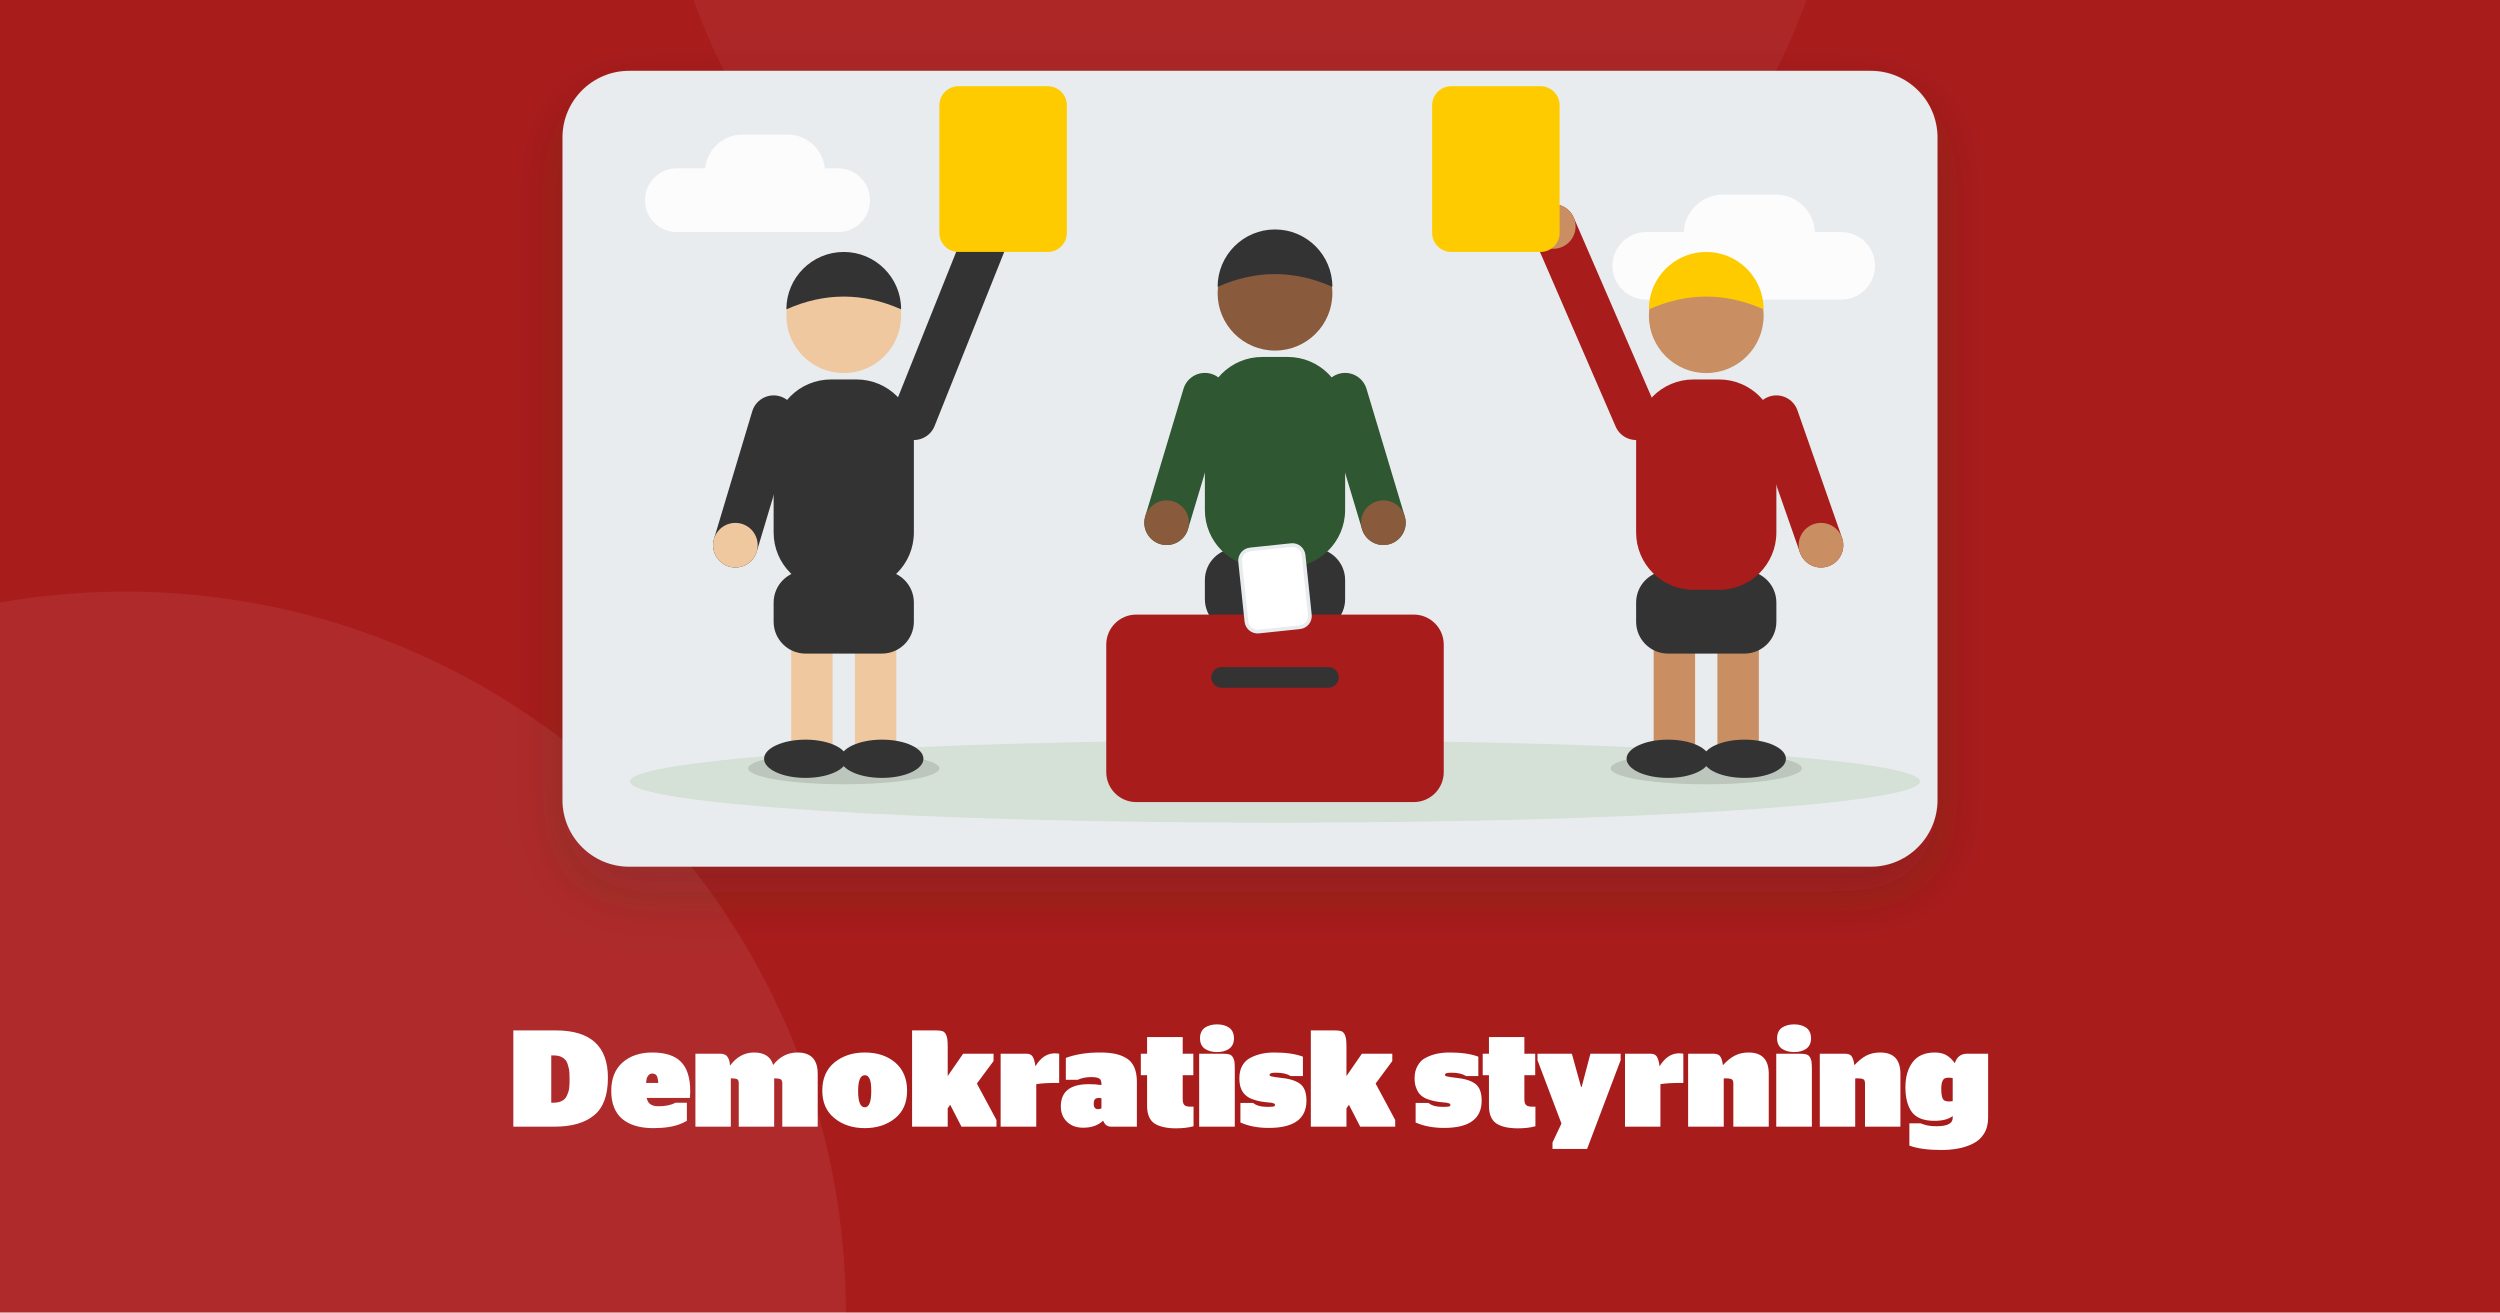
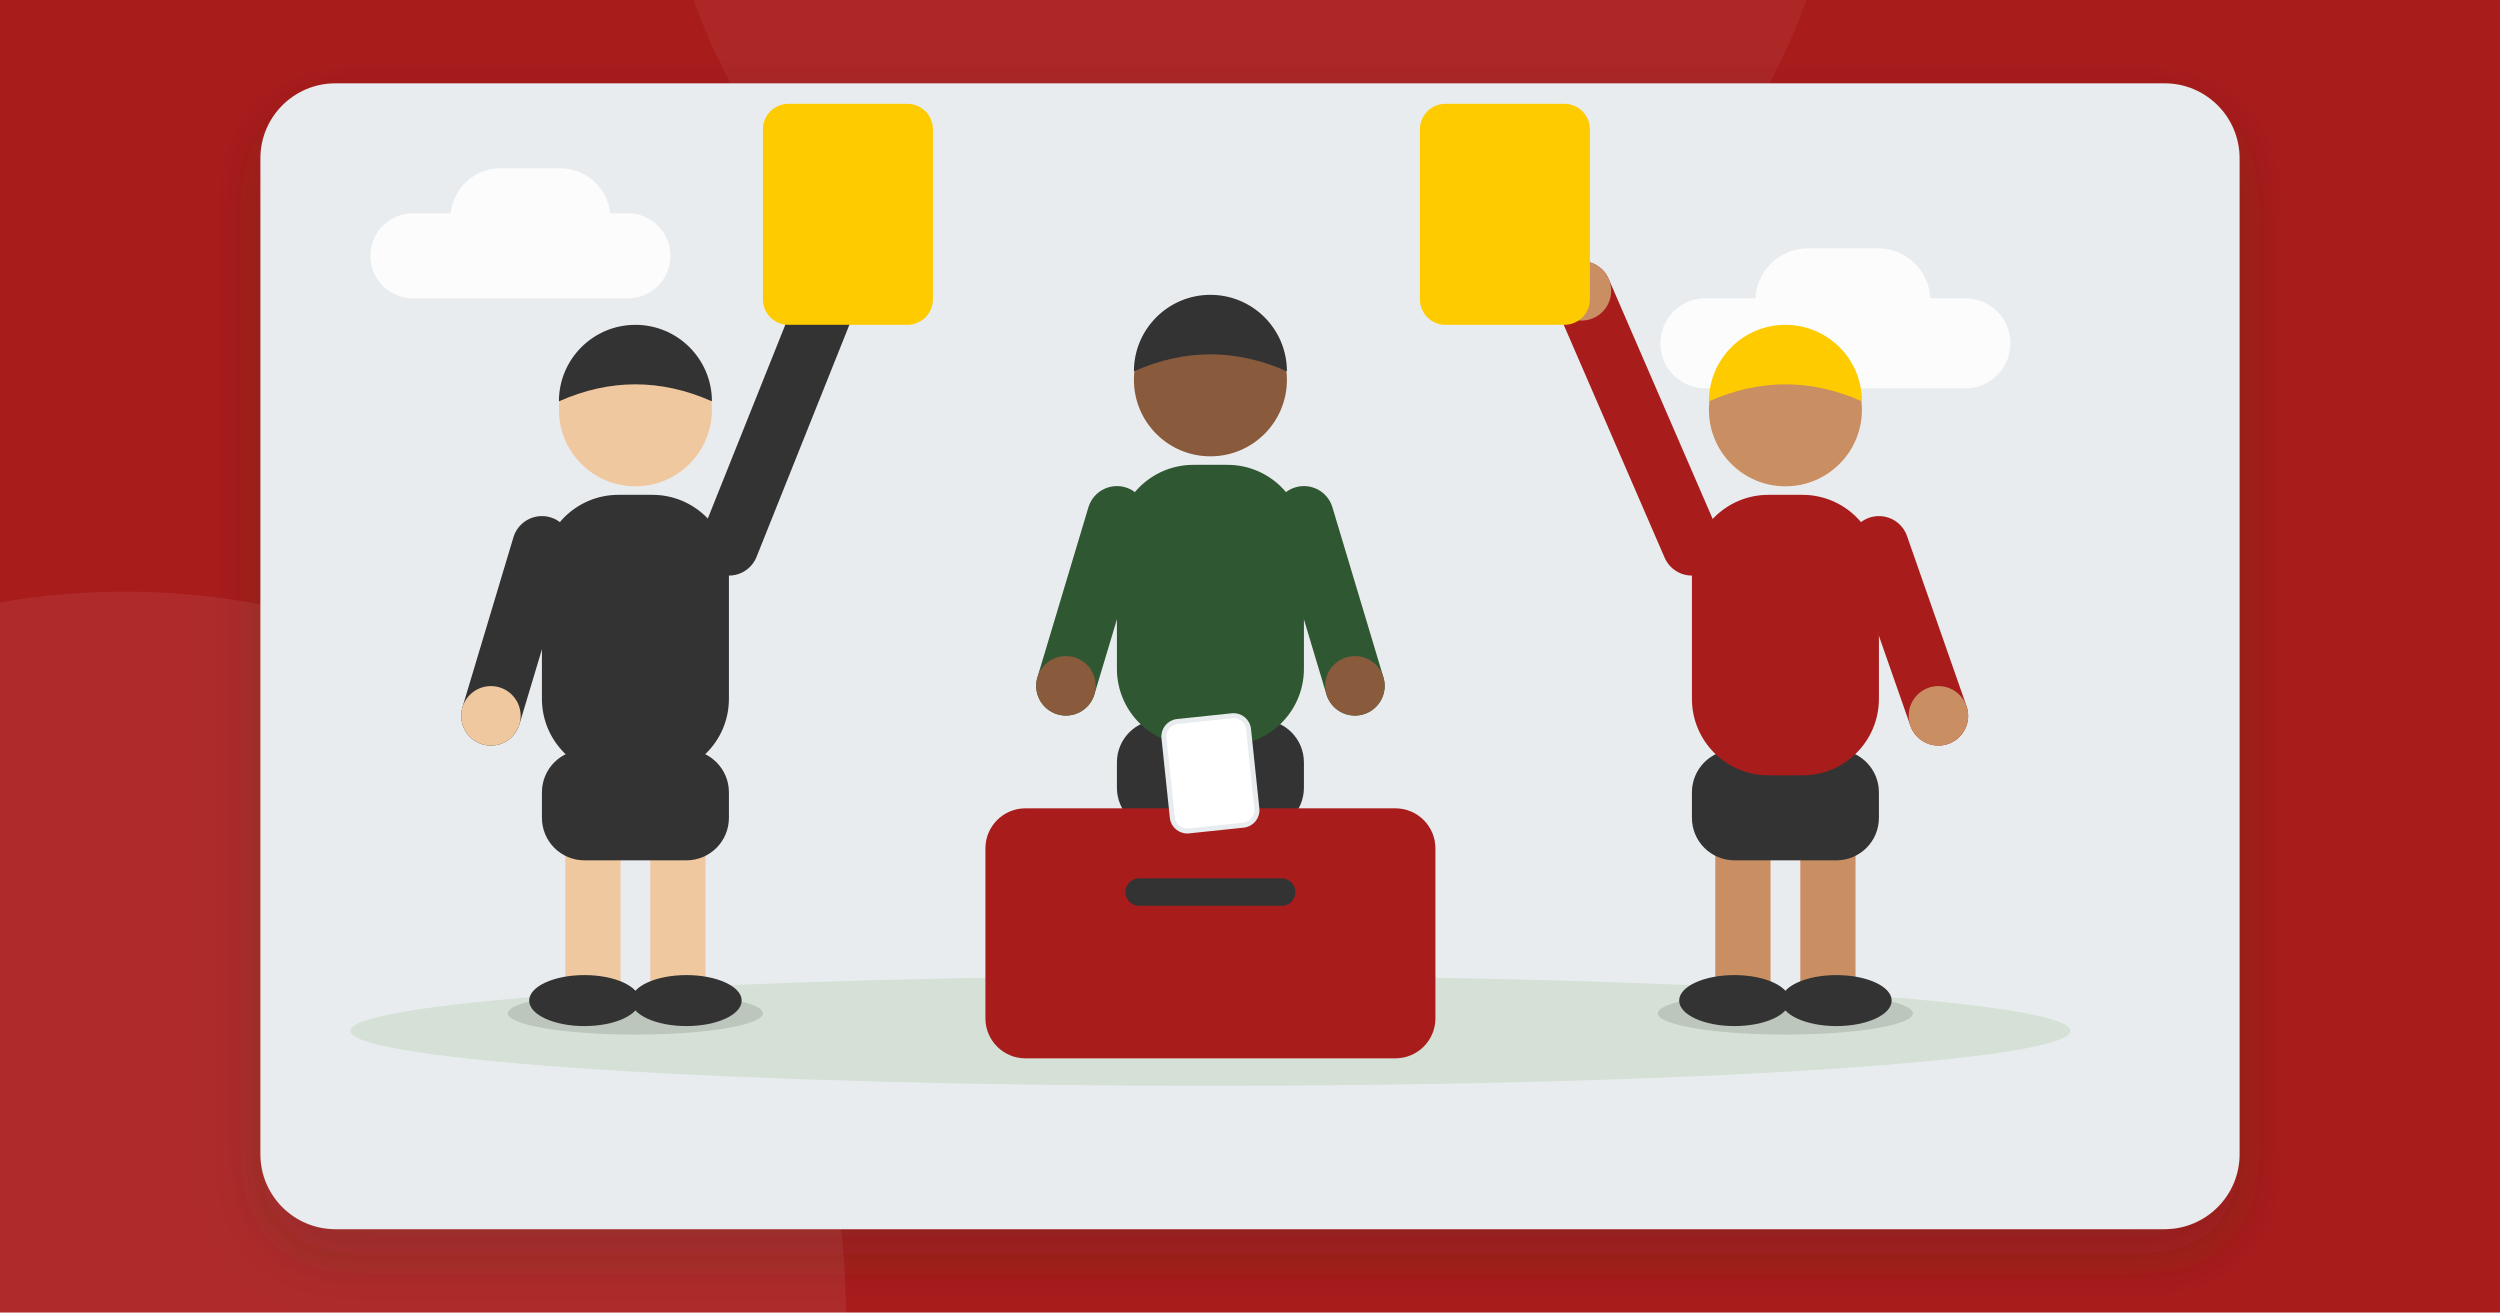
<svg xmlns="http://www.w3.org/2000/svg" viewBox="0 0 1200 630" width="1200" height="630" role="img" aria-label="Demokratisk styrning">
  <defs>
    <filter id="sh" x="-20%" y="-20%" width="140%" height="160%">
      <feDropShadow dx="0" dy="12" stdDeviation="14" flood-color="#1F3A22" flood-opacity="0.2" />
    </filter>
  </defs>
  <rect width="1200" height="630" fill="#A91C1C" />
  <circle cx="60" cy="630" r="346" fill="#FFFFFF" opacity=".07" />
  <circle cx="600" cy="-94" r="283" fill="#FFFFFF" opacity=".05" />
-   <rect x="270" y="34" width="660" height="382" rx="32" fill="#E9ECEE" filter="url(#sh)" />
+   <rect x="125" y="40" width="950" height="550" rx="36" fill="#E9ECEE" filter="url(#sh)" />
  <clipPath id="pc">
-     <rect x="270" y="34" width="660" height="382" rx="32" />
+     <rect x="125" y="40" width="950" height="550" rx="36" />
  </clipPath>
  <g clip-path="url(#pc)">
-     <g transform="translate(270,34) scale(0.9)">
+     <g transform="translate(125,40) scale(1.2)">
      <g fill="#FFFFFF" opacity=".85">
        <rect x="44" y="52" width="120" height="34" rx="17" />
        <rect x="76" y="34" width="64" height="40" rx="20" />
        <rect x="560" y="86" width="140" height="36" rx="18" />
        <rect x="598" y="66" width="70" height="42" rx="21" />
      </g>
      <ellipse cx="380" cy="379" rx="344" ry="22" fill="#D5E0D6" />
      <g transform="translate(150,372) scale(1.7)">
        <ellipse cx="0" cy="0" rx="30" ry="5" fill="#000" opacity=".12" />
        <path d="M-10,-44 V-6 M10,-44 V-6" stroke="#F0C8A0" stroke-width="13" stroke-linecap="round" fill="none" />
        <ellipse cx="-12" cy="-3" rx="13" ry="6" fill="#333333" />
        <ellipse cx="12" cy="-3" rx="13" ry="6" fill="#333333" />
        <rect x="-22" y="-62" width="44" height="26" rx="10" fill="#333333" />
        <rect x="-22" y="-122" width="44" height="66" rx="18" fill="#333333" />
        <path d="M-22,-110 L-34,-70" stroke="#333333" stroke-width="14" stroke-linecap="round" fill="none" />
        <circle cx="-34" cy="-70" r="7" fill="#F0C8A0" />
        <path d="M22,-110 L46,-170" stroke="#333333" stroke-width="14" stroke-linecap="round" fill="none" />
        <circle cx="46" cy="-170" r="7" fill="#F0C8A0" />
        <rect x="30" y="-214" width="40" height="52" rx="6" fill="#FECB00" />
        <circle cx="0" cy="-142" r="18" fill="#F0C8A0" />
        <path d="M-18,-144 A18,18 0 0 1 18,-144 Q0,-152 -18,-144 Z" fill="#333333" />
      </g>
      <g transform="translate(610,372) scale(1.7)">
        <ellipse cx="0" cy="0" rx="30" ry="5" fill="#000" opacity=".12" />
        <path d="M-10,-44 V-6 M10,-44 V-6" stroke="#C98F62" stroke-width="13" stroke-linecap="round" fill="none" />
        <ellipse cx="-12" cy="-3" rx="13" ry="6" fill="#333333" />
        <ellipse cx="12" cy="-3" rx="13" ry="6" fill="#333333" />
        <rect x="-22" y="-62" width="44" height="26" rx="10" fill="#333333" />
        <rect x="-22" y="-122" width="44" height="66" rx="18" fill="#A91C1C" />
        <path d="M-22,-110 L-48,-170" stroke="#A91C1C" stroke-width="14" stroke-linecap="round" fill="none" />
        <circle cx="-48" cy="-170" r="7" fill="#C98F62" />
        <path d="M22,-110 L36,-70" stroke="#A91C1C" stroke-width="14" stroke-linecap="round" fill="none" />
        <circle cx="36" cy="-70" r="7" fill="#C98F62" />
        <rect x="-86" y="-214" width="40" height="52" rx="6" fill="#FECB00" />
        <circle cx="0" cy="-142" r="18" fill="#C98F62" />
        <path d="M-18,-144 A18,18 0 0 1 18,-144 Q0,-152 -18,-144 Z" fill="#FECB00" />
      </g>
      <g transform="translate(380,360) scale(1.7)">
        <ellipse cx="0" cy="0" rx="30" ry="5" fill="#000" opacity=".12" />
        <path d="M-10,-44 V-6 M10,-44 V-6" stroke="#8A5A3C" stroke-width="13" stroke-linecap="round" fill="none" />
        <ellipse cx="-12" cy="-3" rx="13" ry="6" fill="#333333" />
        <ellipse cx="12" cy="-3" rx="13" ry="6" fill="#333333" />
        <rect x="-22" y="-62" width="44" height="26" rx="10" fill="#333333" />
        <rect x="-22" y="-122" width="44" height="66" rx="18" fill="#2F5731" />
        <path d="M-22,-110 L-34,-70" stroke="#2F5731" stroke-width="14" stroke-linecap="round" fill="none" />
        <circle cx="-34" cy="-70" r="7" fill="#8A5A3C" />
        <path d="M22,-110 L34,-70" stroke="#2F5731" stroke-width="14" stroke-linecap="round" fill="none" />
        <circle cx="34" cy="-70" r="7" fill="#8A5A3C" />
        <circle cx="0" cy="-142" r="18" fill="#8A5A3C" />
        <path d="M-18,-144 A18,18 0 0 1 18,-144 Q0,-152 -18,-144 Z" fill="#333333" />
      </g>
      <rect x="290" y="290" width="180" height="100" rx="16" fill="#A91C1C" />
      <rect x="346" y="318" width="68" height="11" rx="5.5" fill="#333333" />
      <g transform="rotate(-6 380 276)">
        <rect x="363" y="254" width="34" height="44" rx="6" fill="#FFFFFF" stroke="#E9ECEE" stroke-width="2" />
      </g>
    </g>
  </g>
-   <path d="M246.4 540.8V494.6H266.8Q291.8 494.6 291.8 517.3Q291.8 529.9 285.2 535.3Q278.6 540.8 266.2 540.8ZM264.6 529.3H265.6Q268.2 529.3 269.8 528.4Q271.5 527.5 272.2 525.7Q273 524 273.2 522.3Q273.4 520.6 273.4 518.1Q273.4 516.1 273.3 514.7Q273.2 513.2 272.7 511.6Q272.3 509.9 271.5 508.9Q270.7 507.9 269.2 507.2Q267.7 506.6 265.6 506.6H264.6ZM331.1 527H310.4Q310.9 529.3 312.3 530.1Q313.6 531 316.1 531Q321.1 531 324.3 529.3H329.7V538Q328.3 538.8 326.8 539.4Q321.9 541.5 313.5 541.5Q304 541.5 298.7 537.1Q293.4 532.6 293.4 523.6Q293.4 514.8 298.8 510Q304.3 505.2 313.1 505.2Q322.5 505.2 326.9 509.7Q331.3 514.2 331.3 523.7Q331.3 525.3 331.2 525.8Q331.2 526 331.2 526.5Q331.2 526.9 331.1 527ZM313.1 515.3Q312 515.3 311.3 516.1Q310.6 516.9 310.4 517.7Q310.3 518.5 310.1 519.8H316Q315.9 518.8 315.8 518.2Q315.7 517.7 315.5 516.9Q315.2 516.1 314.6 515.7Q314 515.3 313.1 515.3ZM350.8 540.8H333.8V505.8H346Q347.2 505.8 348.1 506.3Q348.9 506.7 349.4 507.6Q349.9 508.5 350.1 509.3Q350.3 510.1 350.4 511.5Q355.1 505.2 361.9 505.2Q369.4 505.2 371.1 511.2Q375.8 505.2 382.8 505.2Q392.5 505.2 392.5 515.4V540.8H375.5V520Q375.5 518.4 374.6 518Q373.7 517.6 371.8 517.6H371.6V540.8H354.6V520Q354.6 518.4 353.8 518Q352.9 517.6 350.9 517.6H350.8ZM415.1 541.5Q406.3 541.5 400.5 536.7Q394.7 532 394.7 523.5Q394.7 514.8 400.5 510Q406.4 505.2 415.1 505.2Q424 505.2 429.7 510Q435.4 514.9 435.4 523.5Q435.4 532.2 429.6 536.8Q423.8 541.5 415.1 541.5ZM415.1 531.5Q418.2 531.5 418.2 523.7Q418.2 519.4 417.4 517.8Q416.6 516.1 415.1 516.1Q411.9 516.1 411.9 523.7Q411.9 531.5 415.1 531.5ZM454.9 502.7V516.5L462.3 505.8H476.9V509.3L468.9 520.1L478.3 537.6V540.8H461.5L456.1 530.3L454.9 532V540.8H437.8V494.6H449.3Q451.2 494.6 452.2 494.9Q454.1 495.4 454.7 498.6Q454.9 500.2 454.9 502.7ZM508.4 519.8H507.1Q500.9 519.8 497.4 520.4V540.8H480.3V505.8H492.6Q493.5 505.8 494.2 506Q495.1 506.4 495.5 506.9Q496.6 508.5 497 511.8Q500.7 505.6 506.3 505.6Q507.5 505.6 508.4 505.8ZM545.7 540.8H533.5Q531.8 540.8 530.9 540Q530 539.2 529.5 537.9Q526 541.3 519.9 541.3Q515.1 541.3 512.2 538.5Q509.2 535.7 509.2 531.1Q509.2 520.4 522.6 520.4Q524.9 520.4 525.9 520.5Q526.4 520.6 527.3 520.7Q528.3 520.8 528.7 520.8V520.4Q528.7 518.2 527.5 517.6Q526.3 517 523.8 517Q520.2 517 517.3 518.3H511.6V507.8Q518.6 505.2 527.9 505.2Q532.1 505.2 535.1 505.8Q538.1 506.4 540.6 507.9Q543.1 509.3 544.4 512.2Q545.7 515 545.7 519.2ZM527.1 532.4Q527.9 532.4 528.7 532V527.2Q528.1 527 527.8 527Q526.1 527 525.6 527.6Q525 528.2 525 529.9Q525 532.4 527.1 532.4ZM547.6 516.1V505.8H550.6V497.8H567.7V505.8H572.8V516.1H567.7V527.6Q567.7 529.6 568.5 530.4Q569.2 531.2 571.5 531.2H572.9V540.6Q569.3 541.6 564.5 541.6Q557.8 541.6 554.2 539.3Q550.6 536.9 550.6 530.8V516.1ZM592.7 540.8H575.6V505.8H587.1Q589 505.8 590 506.1Q591.9 506.6 592.5 509.4Q592.7 510.9 592.7 513.1ZM584.2 491.7Q587.7 491.7 590 493.3Q592.3 495 592.3 498.4Q592.3 501.7 590 503.4Q587.7 505 584.2 505Q580.7 505 578.3 503.4Q576 501.7 576 498.4Q576 495 578.3 493.3Q580.7 491.7 584.2 491.7ZM609 541.4Q601.2 541.4 595.4 538.8V529.4H601.5Q603.7 531.3 608.5 531.3Q609.4 531.3 610.9 531.2Q612 531.1 612 530.4Q612 529.6 610.9 529.5L610.2 529.3Q609.6 529.3 609.1 529.2Q606.8 529 605.1 528.7Q603.4 528.4 601.4 527.7Q599.3 527 597.9 525.7Q596.4 524.4 595.7 522.5Q594.9 520.6 594.9 517.5Q594.9 514 596.3 511.5Q597.8 508.9 600.3 507.7Q602.8 506.4 605.6 505.8Q608.4 505.2 611.6 505.2Q620.1 505.2 625.4 507.2V516.5H619.5Q617 514.9 612.6 514.9Q610.8 514.9 610.2 515.1Q609.4 515.4 609.4 515.9Q609.4 516.5 610.4 516.7Q611.7 517 614.3 517.3Q620.9 517.9 624 520.2Q627.1 522.5 627.1 528.3Q627.1 541.4 609 541.4ZM646.3 502.7V516.5L653.7 505.8H668.3V509.3L660.3 520.1L669.7 537.6V540.8H652.9L647.5 530.3L646.3 532V540.8H629.2V494.6H640.7Q642.6 494.6 643.6 494.9Q645.5 495.4 646.1 498.6Q646.3 500.2 646.3 502.7ZM693.2 541.4Q685.3 541.4 679.5 538.8V529.4H685.7Q687.8 531.3 692.7 531.3Q693.6 531.3 695 531.2Q696.2 531.1 696.2 530.4Q696.2 529.6 695 529.5L694.4 529.3Q693.7 529.3 693.3 529.2Q690.9 529 689.3 528.7Q687.6 528.4 685.5 527.7Q683.4 527 682 525.7Q680.6 524.4 679.9 522.5Q679 520.6 679 517.5Q679 514 680.5 511.5Q681.9 508.9 684.4 507.7Q686.9 506.4 689.7 505.8Q692.5 505.2 695.8 505.2Q704.3 505.2 709.6 507.2V516.5H703.7Q701.1 514.9 696.8 514.9Q695 514.9 694.3 515.1Q693.6 515.4 693.6 515.9Q693.6 516.5 694.6 516.7Q695.9 517 698.5 517.3Q705 517.9 708.1 520.2Q711.2 522.5 711.2 528.3Q711.2 541.4 693.2 541.4ZM711.7 516.1V505.8H714.7V497.8H731.7V505.8H736.9V516.1H731.7V527.6Q731.7 529.6 732.5 530.4Q733.3 531.2 735.6 531.2H737V540.6Q733.4 541.6 728.6 541.6Q721.8 541.6 718.3 539.3Q714.7 536.9 714.7 530.8V516.1ZM745.2 551.5V548.4L749.5 539.3L738 508.9V505.8H754.5L758.9 521.7H759.2L763.4 505.8H777.9V508.9L761.8 551.5ZM808 519.8H806.7Q800.5 519.8 797 520.4V540.8H780V505.8H792.2Q793.2 505.8 793.8 506Q794.7 506.4 795.1 506.9Q796.2 508.5 796.6 511.8Q800.4 505.6 805.9 505.6Q807.2 505.6 808 505.8ZM827.4 540.8H810.3V505.8H822.6Q824.5 505.8 825.5 506.8Q826.6 508.1 827 511.3Q829.8 508.2 832.7 506.7Q835.6 505.2 839.3 505.2Q849 505.2 849 515.4V540.8H832V520Q832 518.4 831.1 518Q830.2 517.6 828.3 517.6Q827.6 517.6 827.4 517.7ZM869.7 540.8H852.6V505.8H864.1Q866 505.8 867 506.1Q868.9 506.6 869.5 509.4Q869.7 510.9 869.7 513.1ZM861.2 491.7Q864.7 491.7 867 493.3Q869.3 495 869.3 498.4Q869.3 501.7 867 503.4Q864.7 505 861.2 505Q857.7 505 855.3 503.4Q853 501.7 853 498.4Q853 495 855.3 493.3Q857.7 491.7 861.2 491.7ZM890.5 540.8H873.5V505.8H885.7Q887.7 505.8 888.6 506.8Q889.7 508.1 890.1 511.3Q893 508.2 895.8 506.7Q898.7 505.2 902.5 505.2Q912.2 505.2 912.2 515.4V540.8H895.2V520Q895.2 518.4 894.3 518Q893.4 517.6 891.5 517.6Q890.7 517.6 890.5 517.7ZM954.3 505.8V536.4Q954.3 541 952.3 544.2Q950.3 547.4 946.9 549Q943.4 550.7 939.8 551.3Q936.1 552 931.8 552Q922.3 552 916.5 549.9V539.2H921.9Q923.4 539.8 925.1 540.2Q926.9 540.6 929.5 540.6Q937.3 540.6 937.3 536.6V535.7Q934.4 538 928.5 538Q920.9 538 917.7 533.8Q914.6 529.5 914.6 521.9Q914.6 514.4 918.1 509.8Q921.6 505.2 928.7 505.2Q931.9 505.2 934.1 506.4Q936.3 507.6 938.3 510.3Q939.8 505.8 944.1 505.8ZM935.7 528.7Q936.5 528.7 937.3 528.5V517.5Q937.1 517.5 936.8 517.4Q936.5 517.4 936.4 517.3H935.7Q934.6 517.3 934.2 517.4Q931.8 517.7 931.8 522.7Q931.8 526.8 932.9 527.9Q933.6 528.7 935.7 528.7Z" fill="#FFFFFF" />
</svg>
